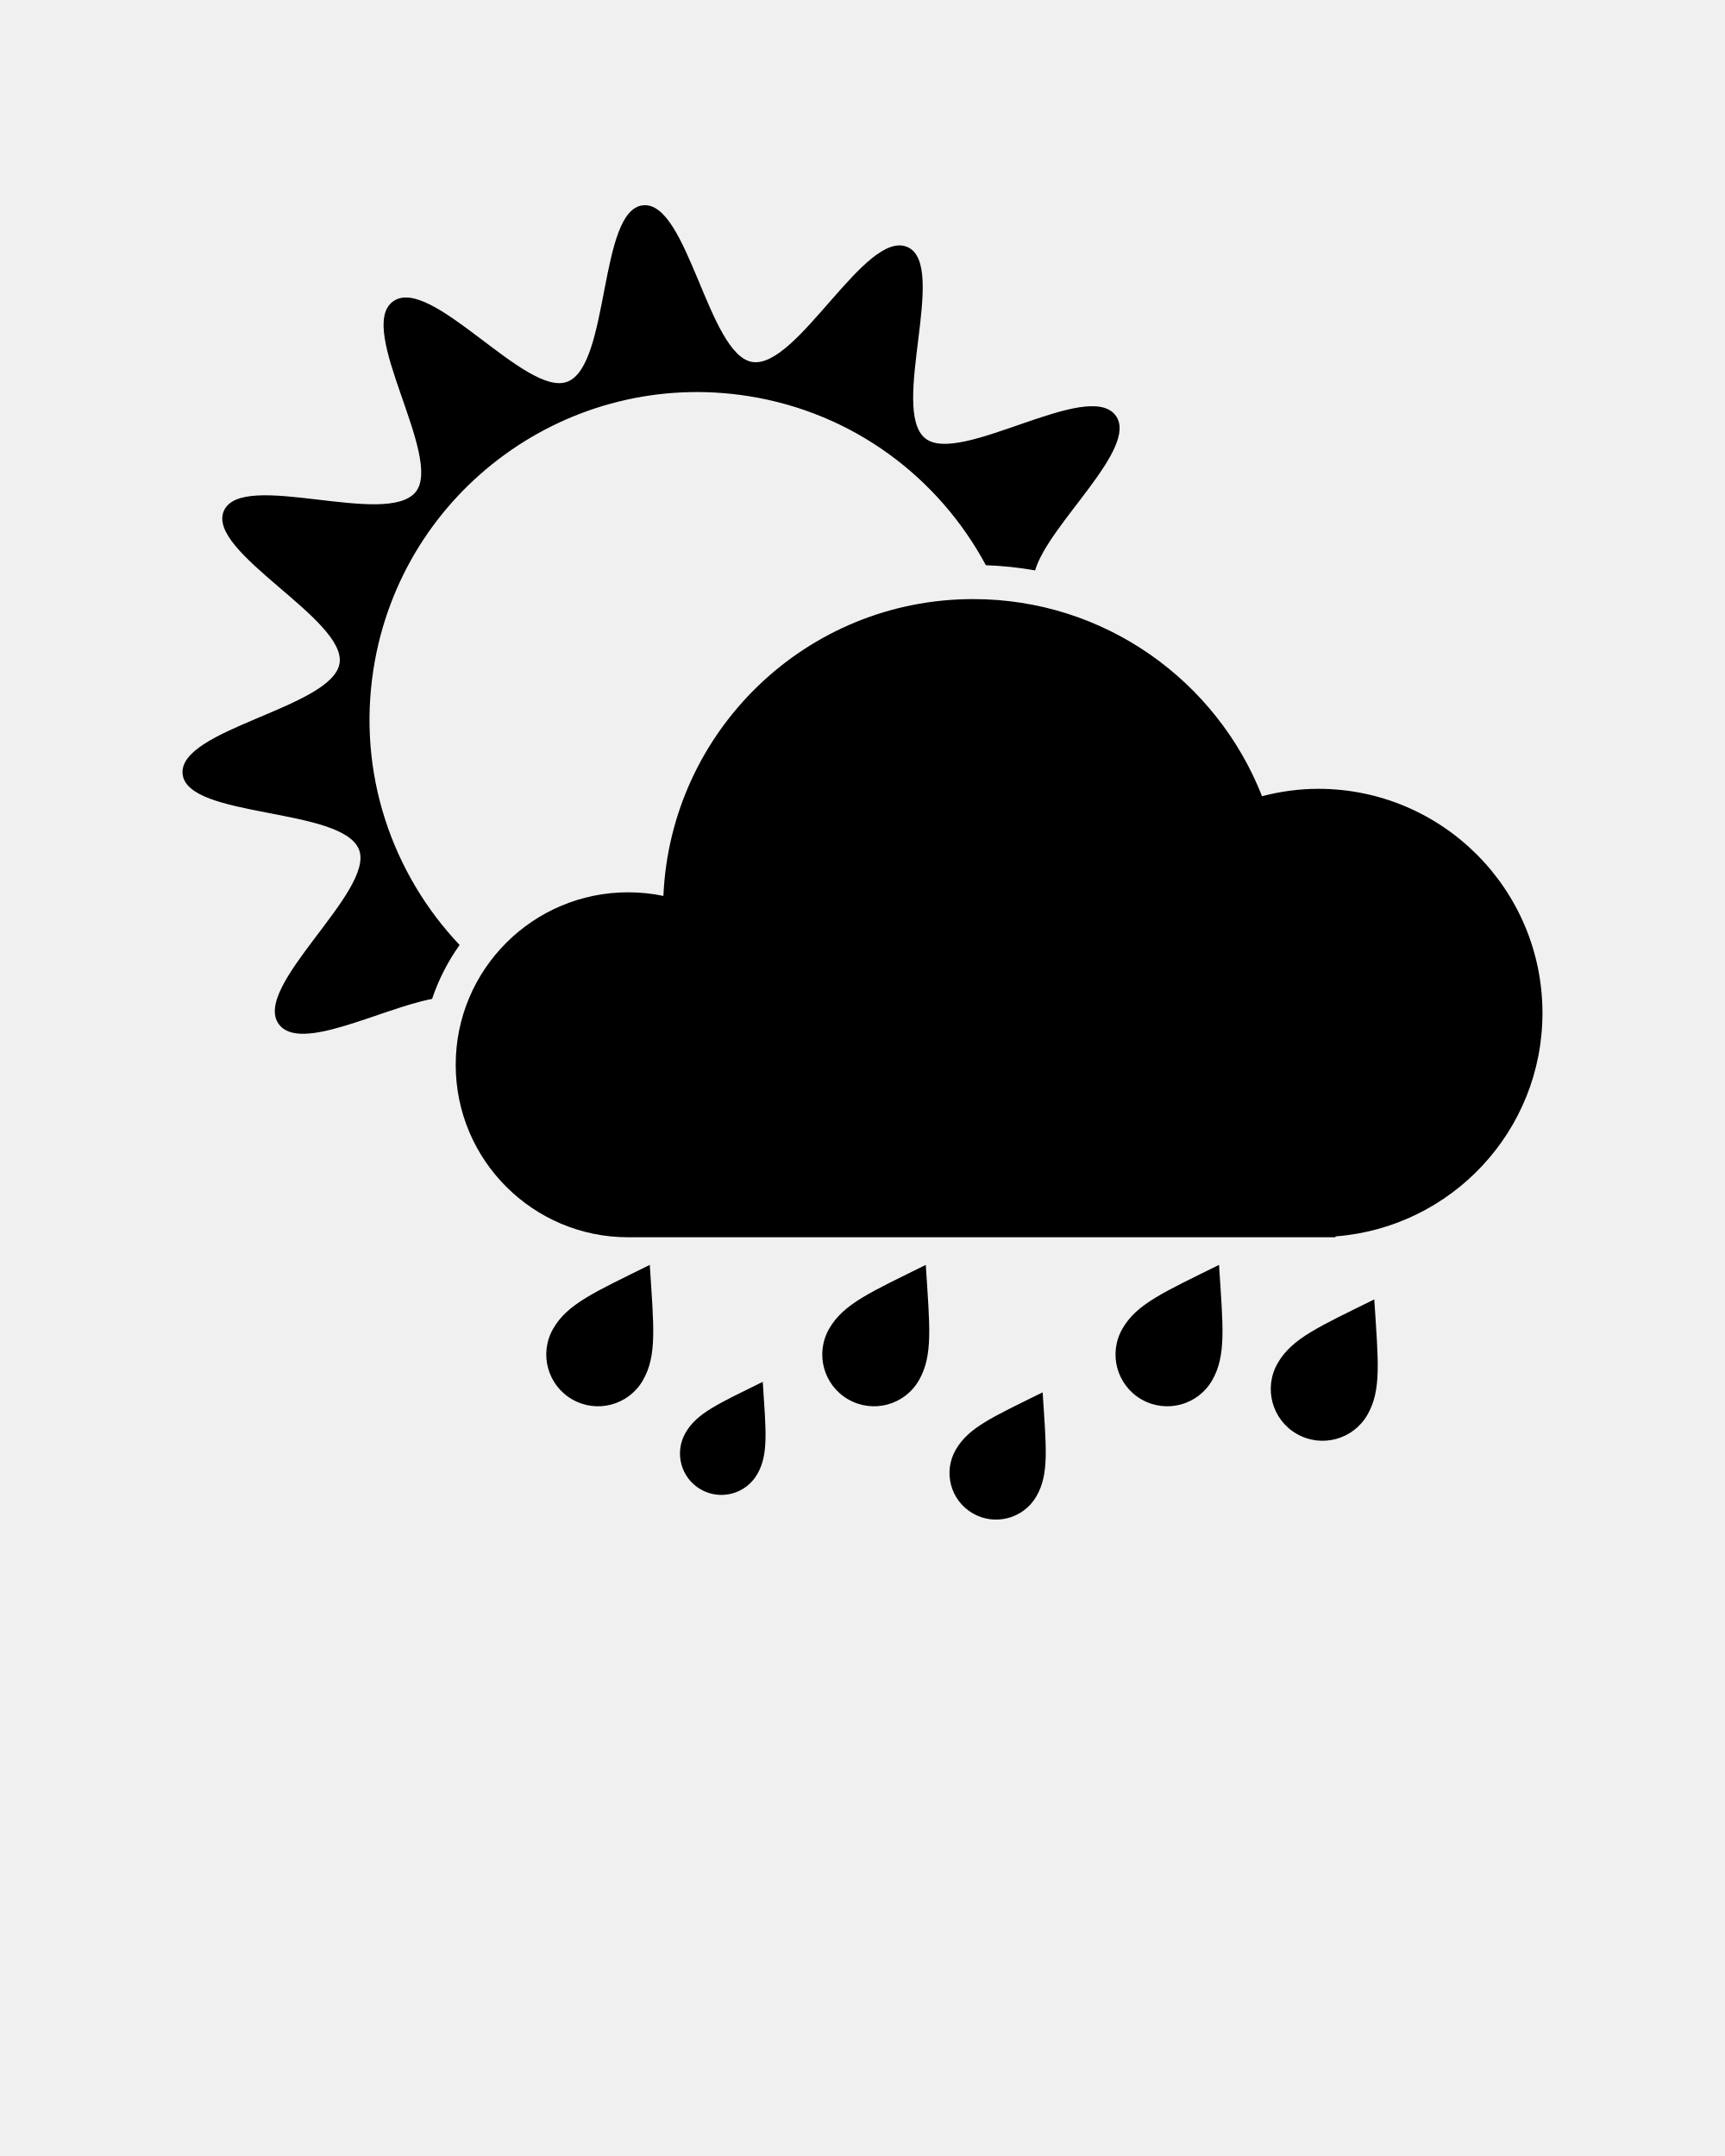
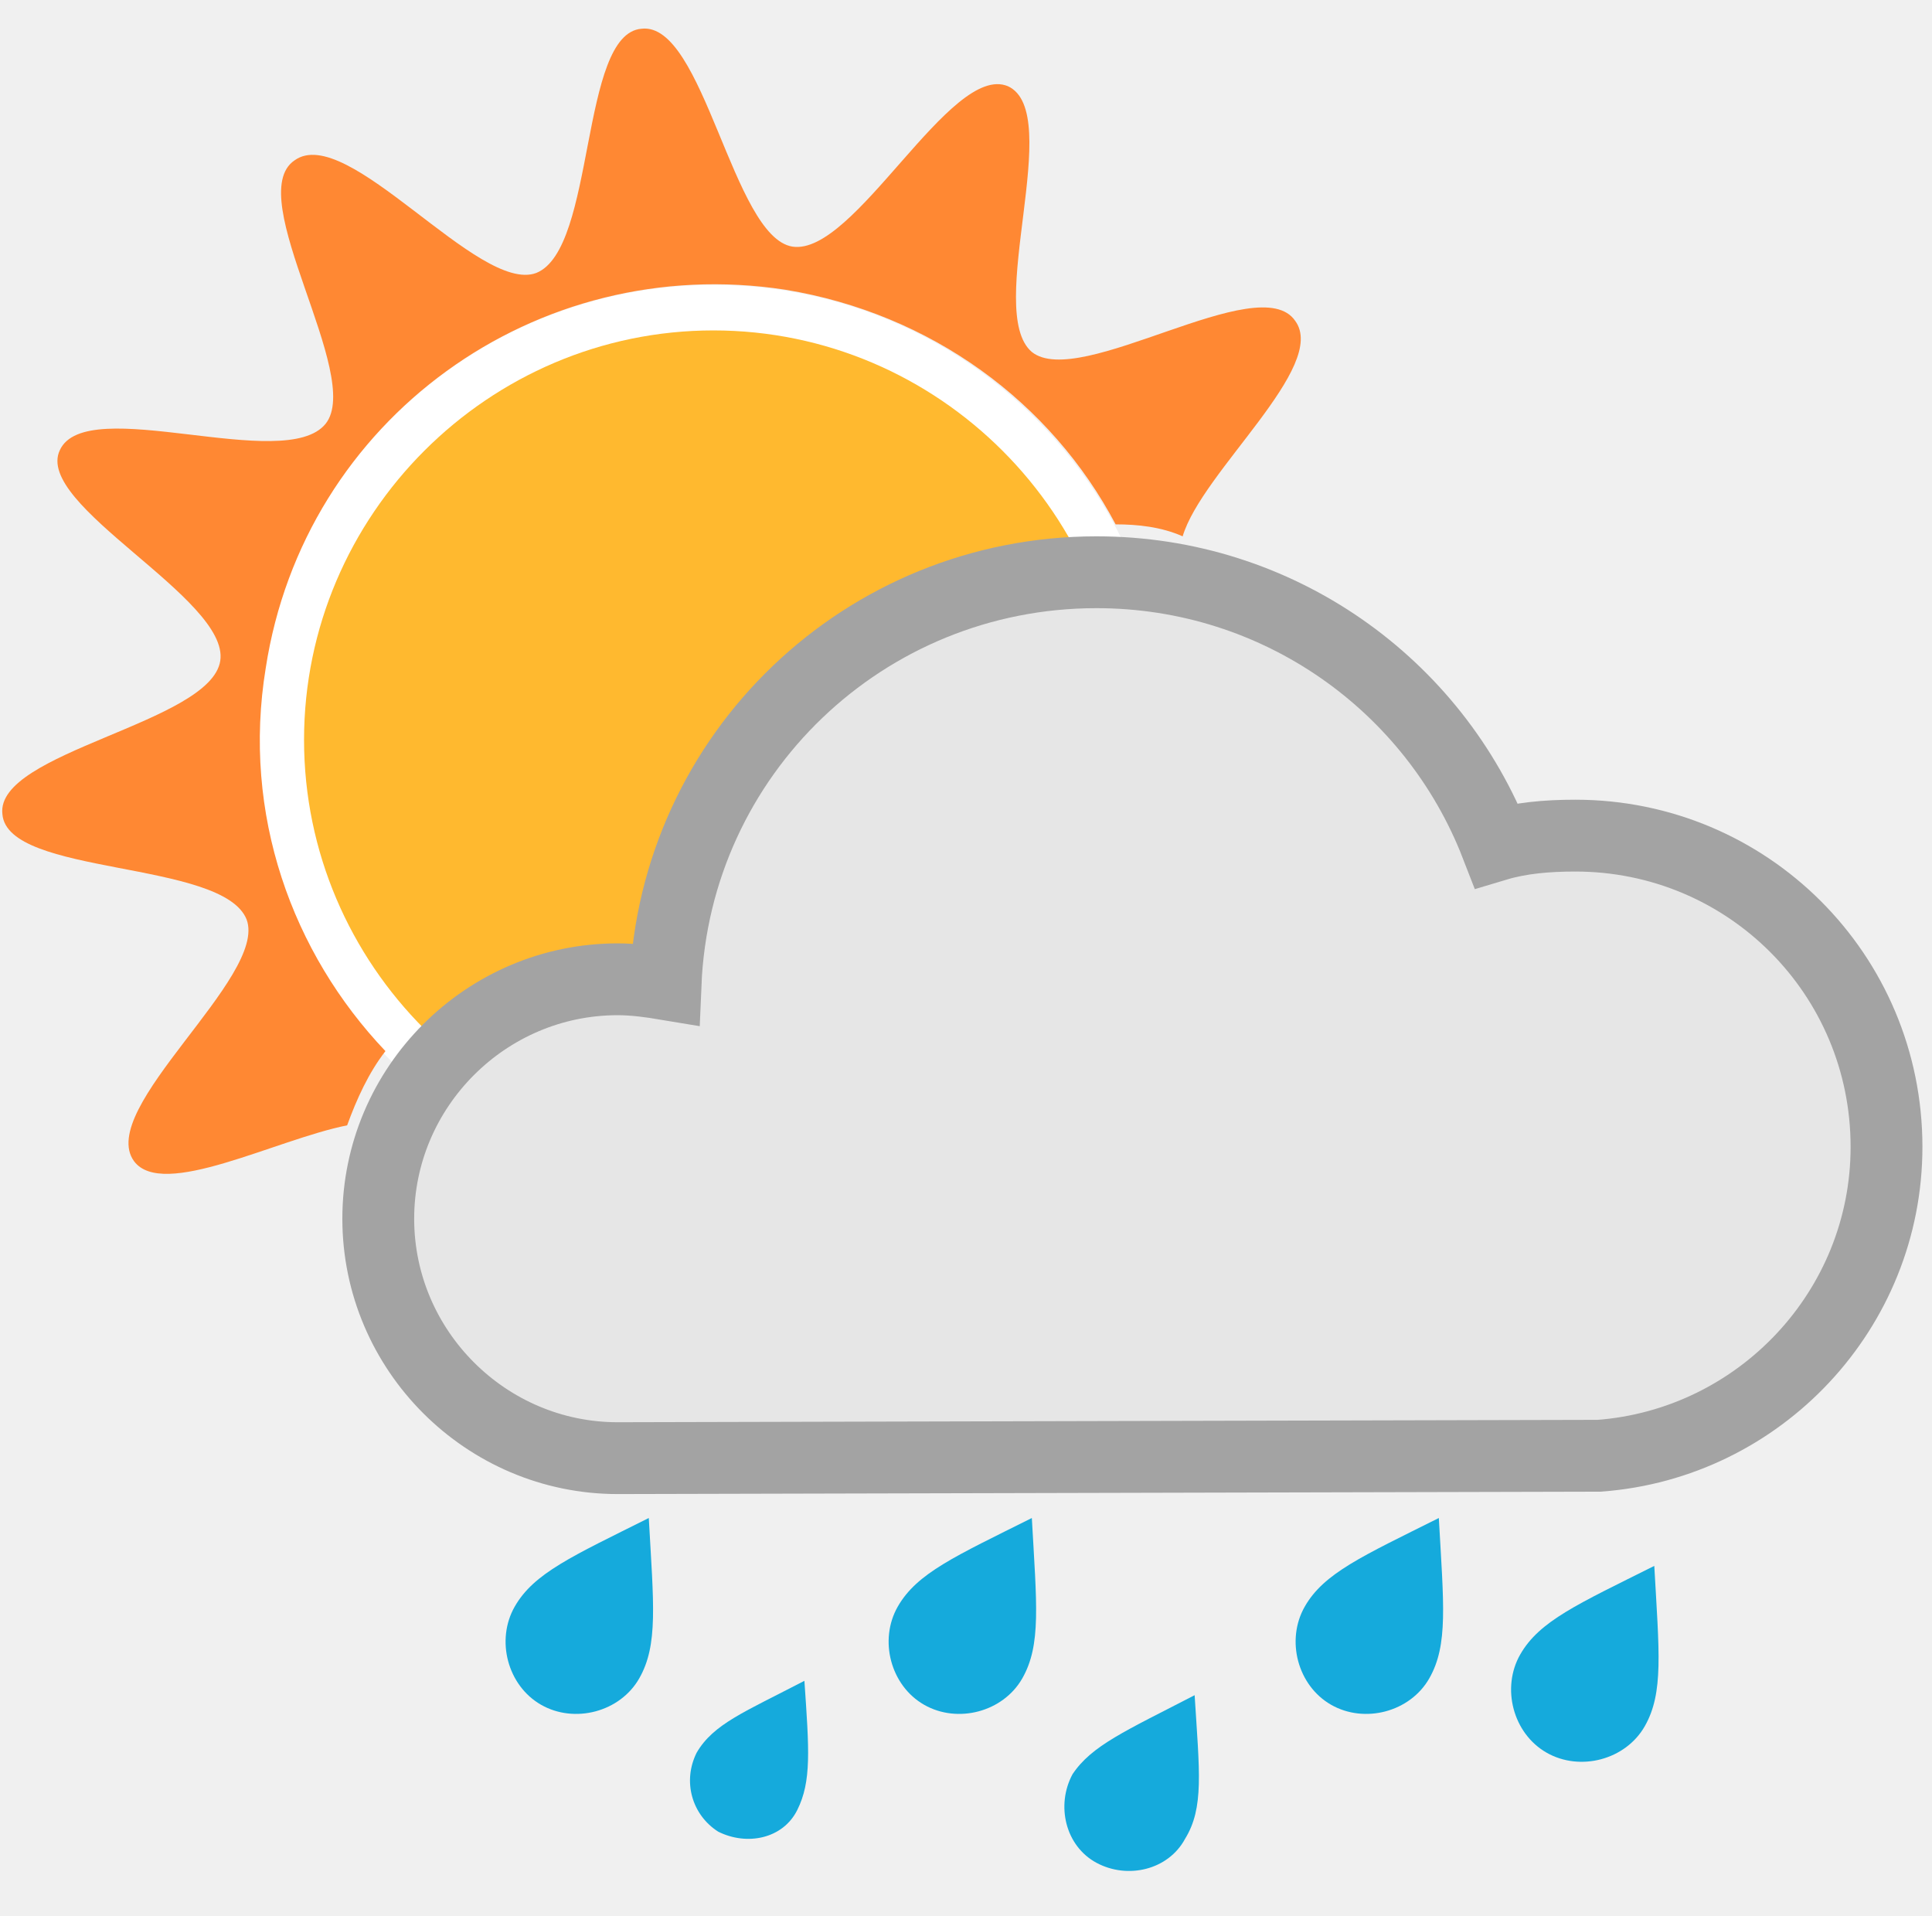
- <svg xmlns="http://www.w3.org/2000/svg" version="1.1" x="0px" y="0px" viewBox="0 0 100 125" enable-background="new 0 0 100 100" xml:space="preserve">
-   <path fill-rule="evenodd" clip-rule="evenodd" fill="#000000" d="M77.418,71.683v0.051h-41c-5.522,0-10-4.478-10-10  c0-5.523,4.478-10,10-10c0.699,0,1.382,0.072,2.04,0.209c0.417-9.572,8.286-17.209,17.96-17.209c7.619,0,14.117,4.741,16.744,11.428  c1.043-0.27,2.13-0.428,3.256-0.428c7.18,0,13,5.821,13,13C89.418,65.575,84.129,71.171,77.418,71.683z M57.152,32.77  c-2.714-5.056-7.659-8.839-13.764-9.804c-10.365-1.638-20.096,5.436-21.733,15.801c-0.958,6.058,1.076,11.886,4.988,16.021  c-0.675,0.949-1.215,1.998-1.594,3.125c-3.034,0.591-7.672,3.135-8.888,1.462c-1.58-2.173,5.576-7.715,4.654-10.109  c-0.952-2.477-9.959-1.81-10.229-4.388c-0.272-2.615,8.69-3.843,9.099-6.423c0.403-2.553-7.755-6.458-6.706-8.838  c1.057-2.397,9.43,0.989,11.118-1.094c1.613-1.991-3.485-9.468-1.314-11.046c2.173-1.58,7.714,5.576,10.106,4.655  c2.476-0.953,1.809-9.96,4.387-10.229c2.587-0.27,3.786,8.688,6.34,9.084c2.608,0.405,6.568-7.738,8.998-6.66  c2.369,1.052-1.043,9.414,1.019,11.084c1.991,1.614,9.469-3.484,11.048-1.312c1.361,1.872-3.908,6.302-4.674,8.973  C59.077,32.903,58.123,32.805,57.152,32.77z M37.668,73.336c0.232,3.599,0.427,5.261-0.401,6.696  c-0.829,1.436-2.663,1.927-4.099,1.098c-1.435-0.828-1.927-2.662-1.098-4.098C32.898,75.597,34.436,74.935,37.668,73.336z   M44.218,80.115c0.186,2.879,0.342,4.21-0.321,5.357s-2.131,1.541-3.278,0.878c-1.148-0.662-1.541-2.131-0.879-3.278  C40.402,81.925,41.633,81.394,44.218,80.115z M53.668,73.336c0.232,3.599,0.427,5.261-0.401,6.696  c-0.829,1.436-2.664,1.927-4.099,1.098c-1.435-0.828-1.927-2.662-1.098-4.098C48.898,75.597,50.436,74.935,53.668,73.336z   M60.443,80.726c0.209,3.238,0.384,4.735-0.362,6.027c-0.745,1.291-2.396,1.733-3.688,0.988c-1.291-0.746-1.733-2.397-0.987-3.689  C56.15,82.761,57.534,82.164,60.443,80.726z M70.668,73.336c0.232,3.599,0.427,5.261-0.401,6.696  c-0.829,1.436-2.663,1.927-4.099,1.098c-1.435-0.828-1.927-2.662-1.098-4.098C65.898,75.597,67.436,74.935,70.668,73.336z   M79.668,75.336c0.232,3.599,0.427,5.261-0.401,6.696c-0.829,1.436-2.663,1.927-4.099,1.098c-1.435-0.828-1.927-2.662-1.098-4.098  C74.898,77.597,76.436,76.935,79.668,75.336z" />
+ <svg xmlns="http://www.w3.org/2000/svg" version="1.1" id="Layer_1" x="0px" y="0px" viewBox="0 0 80.7 80" style="enable-background:new 0 0 80.7 80;" xml:space="preserve">
+   <style type="text/css">
+ 	.st0{fill-rule:evenodd;clip-rule:evenodd;fill:#FFFFFF;}
+ 	.st1{fill-rule:evenodd;clip-rule:evenodd;fill:#FFB92F;}
+ 	.st2{fill-rule:evenodd;clip-rule:evenodd;fill:#E6E6E6;stroke:#A3A3A3;stroke-width:3;stroke-miterlimit:10;}
+ 	.st3{fill-rule:evenodd;clip-rule:evenodd;fill:#FF8833;}
+ 	.st4{fill-rule:evenodd;clip-rule:evenodd;fill:#15AADC;}
+ </style>
+   <path class="st0" d="M29.8,11.9c-10.5,0-19,8.5-19,19c0,10.5,8.5,19,19,19s19-8.5,19-19C48.8,20.4,40.3,11.9,29.8,11.9z" />
+   <path class="st1" d="M29.8,48c-9.4,0-17.1-7.7-17.1-17.1s7.7-17.1,17.1-17.1s17.1,7.7,17.1,17.1S39.2,48,29.8,48z" />
+   <path class="st2" d="M66.8,60.8L66.8,60.8l-41,0.1c-5.5,0-10-4.5-10-10c0-5.5,4.5-10,10-10c0.7,0,1.4,0.1,2,0.2  c0.4-9.6,8.3-17.2,18-17.2c7.6,0,14.1,4.7,16.7,11.4c1-0.3,2.1-0.4,3.3-0.4c7.2,0,13,5.8,13,13C78.8,54.7,73.5,60.3,66.8,60.8z" />
+   <path class="st3" d="M46.6,21.9c-2.7-5.1-7.7-8.8-13.8-9.8c-10.4-1.6-20.1,5.4-21.7,15.8c-1,6.1,1.1,11.9,5,16  c-0.7,0.9-1.2,2-1.6,3.1c-3,0.6-7.7,3.1-8.9,1.5c-1.6-2.2,5.6-7.7,4.7-10.1c-1-2.5-10-1.8-10.2-4.4c-0.3-2.6,8.7-3.8,9.1-6.4  c0.4-2.6-7.8-6.5-6.7-8.8c1.1-2.4,9.4,1,11.1-1.1c1.6-2-3.5-9.5-1.3-11c2.2-1.6,7.7,5.6,10.1,4.7c2.5-1,1.8-10,4.4-10.2  c2.6-0.3,3.8,8.7,6.3,9.1c2.6,0.4,6.6-7.7,9-6.7c2.4,1.1-1,9.4,1,11.1c2,1.6,9.5-3.5,11-1.3c1.4,1.9-3.9,6.3-4.7,9  C48.5,22,47.5,21.9,46.6,21.9z" />
+   <path class="st4" d="M27.1,63.4c0.2,3.6,0.4,5.3-0.4,6.7c-0.8,1.4-2.7,1.9-4.1,1.1c-1.4-0.8-1.9-2.7-1.1-4.1  C22.3,65.7,23.9,65,27.1,63.4z" />
+   <path class="st4" d="M33.6,70.2c0.2,2.9,0.3,4.2-0.3,5.4s-2.1,1.5-3.3,0.9c-1.1-0.7-1.5-2.1-0.9-3.3C29.8,72,31.1,71.5,33.6,70.2z" />
+   <path class="st4" d="M43.1,63.4c0.2,3.6,0.4,5.3-0.4,6.7c-0.8,1.4-2.7,1.9-4.1,1.1c-1.4-0.8-1.9-2.7-1.1-4.1  C38.3,65.7,39.9,65,43.1,63.4z" />
+   <path class="st4" d="M49.9,70.8c0.2,3.2,0.4,4.7-0.4,6c-0.7,1.3-2.4,1.7-3.7,1c-1.3-0.7-1.7-2.4-1-3.7C45.6,72.9,47,72.3,49.9,70.8z  " />
+   <path class="st4" d="M60.1,63.4c0.2,3.6,0.4,5.3-0.4,6.7c-0.8,1.4-2.7,1.9-4.1,1.1c-1.4-0.8-1.9-2.7-1.1-4.1  C55.3,65.7,56.9,65,60.1,63.4z" />
+   <path class="st4" d="M69.1,65.4c0.2,3.6,0.4,5.3-0.4,6.7c-0.8,1.4-2.7,1.9-4.1,1.1c-1.4-0.8-1.9-2.7-1.1-4.1  C64.3,67.7,65.9,67,69.1,65.4z" />
</svg>
